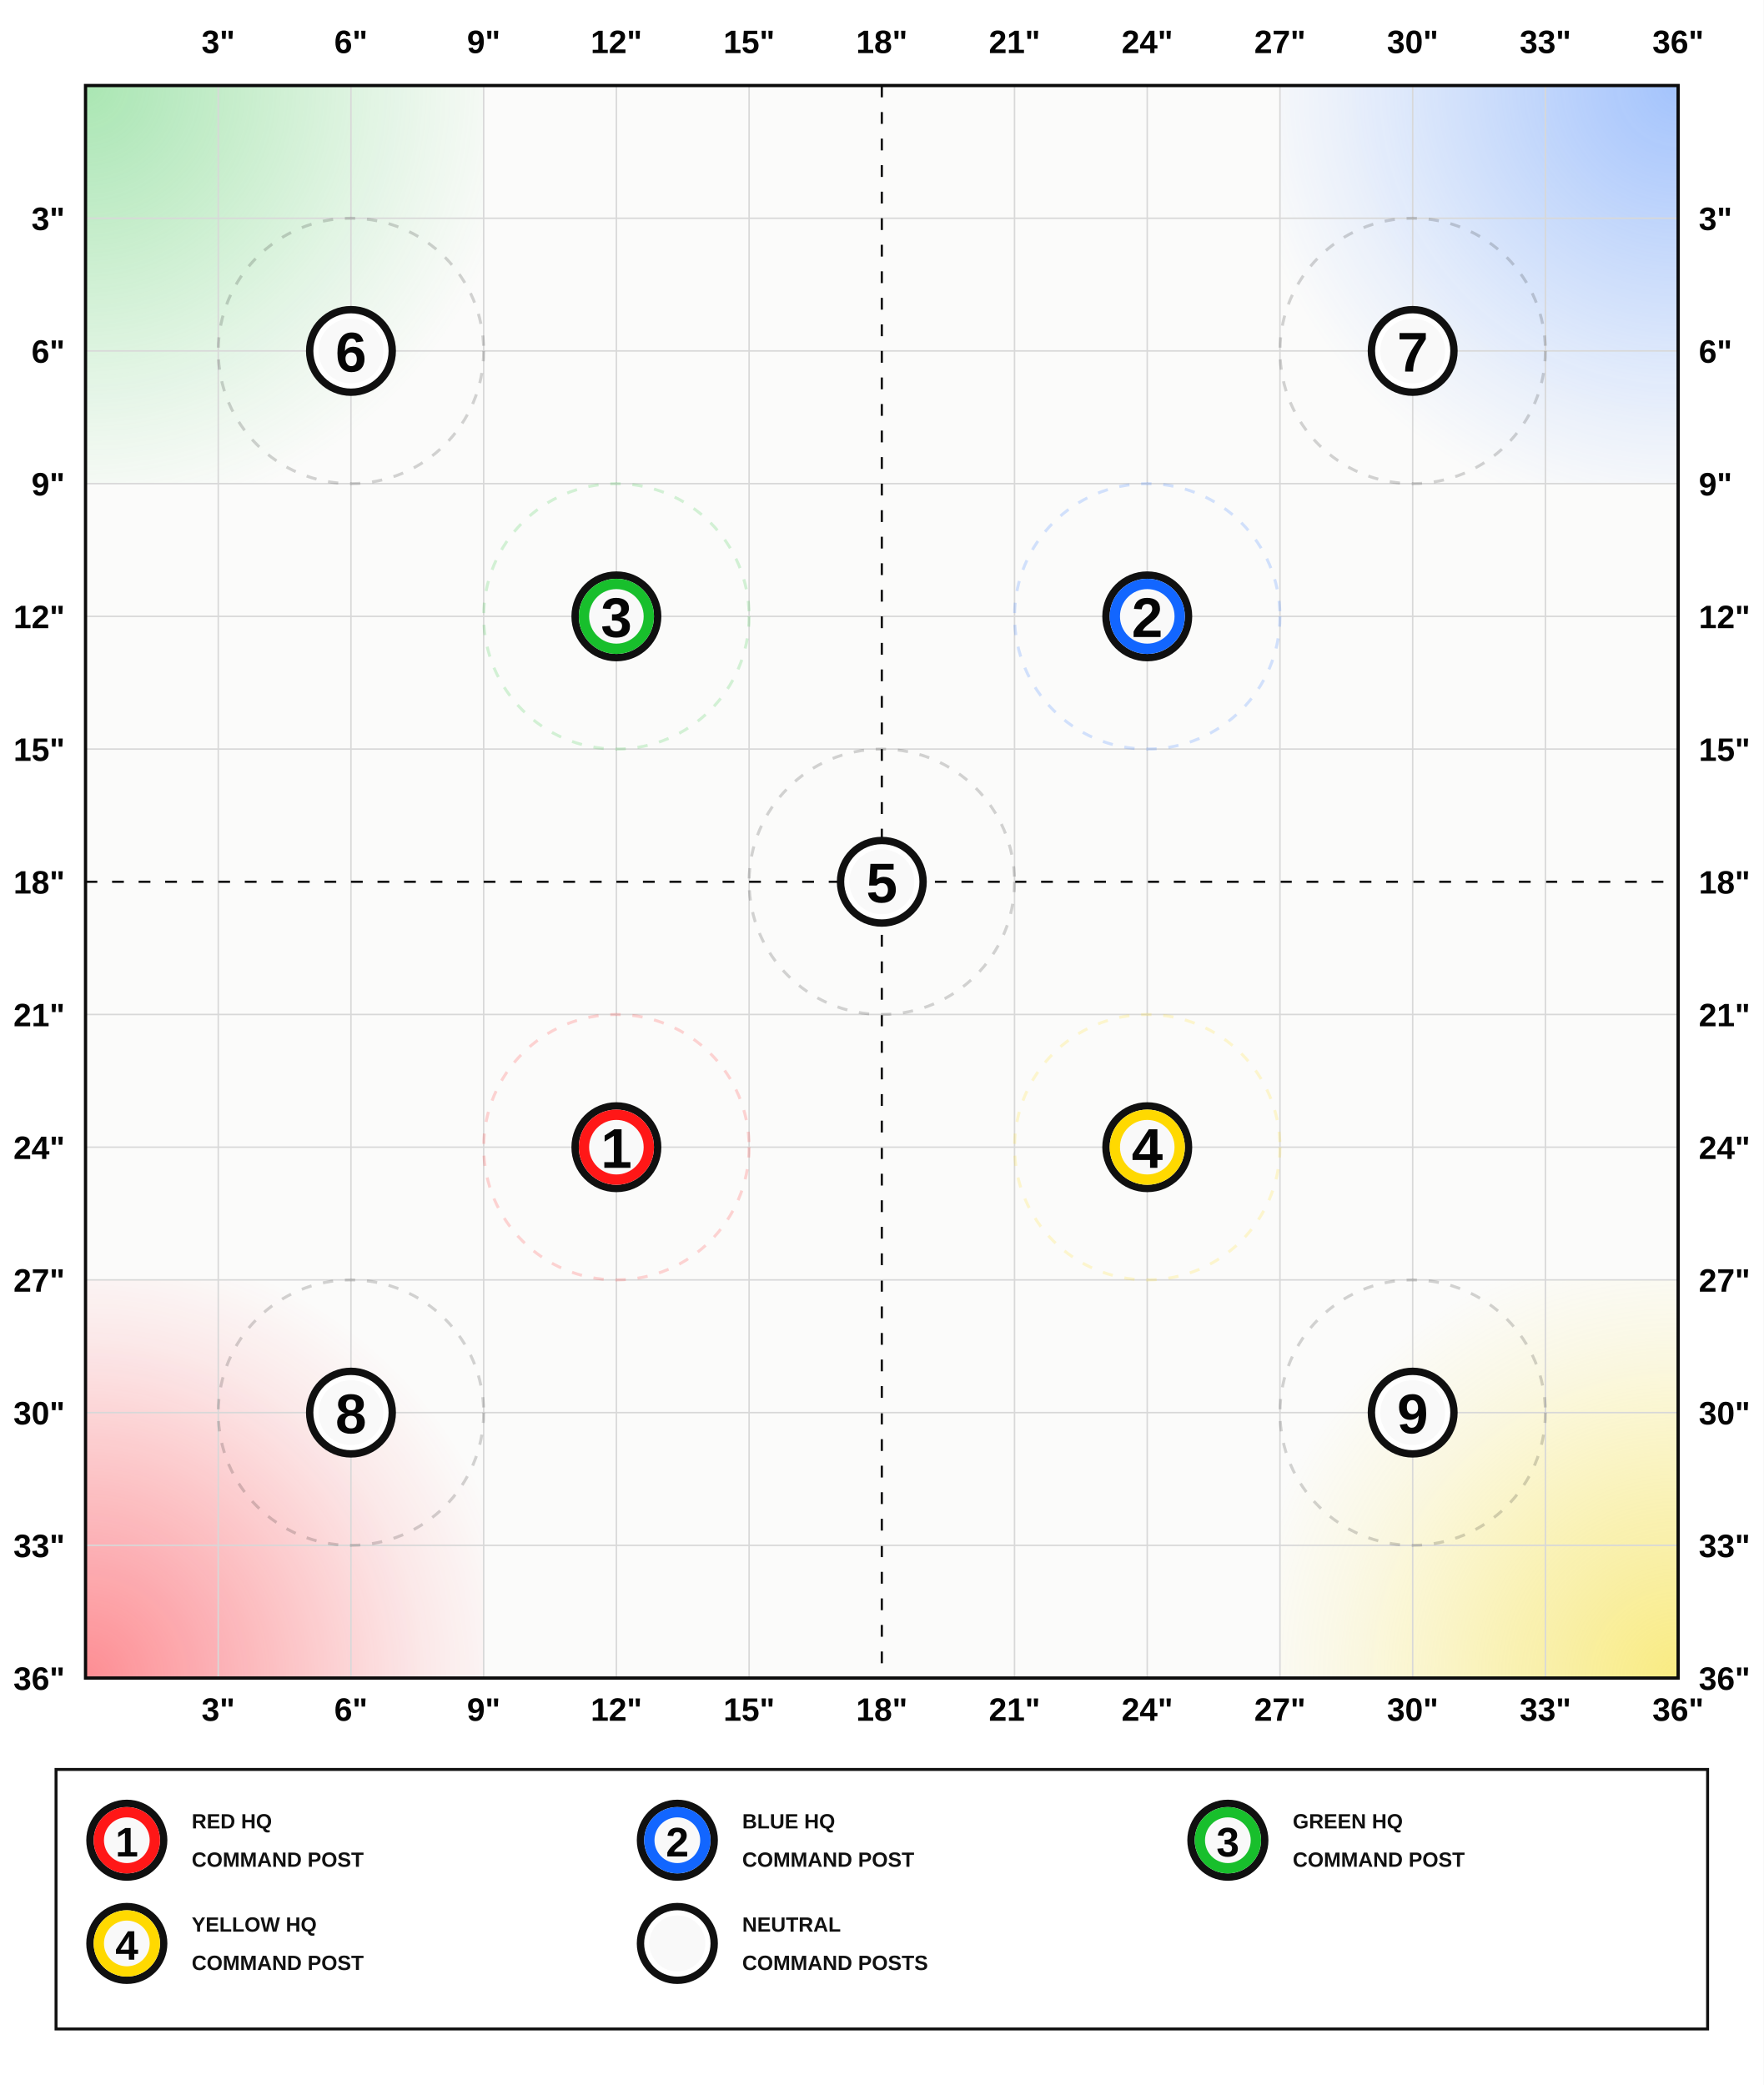
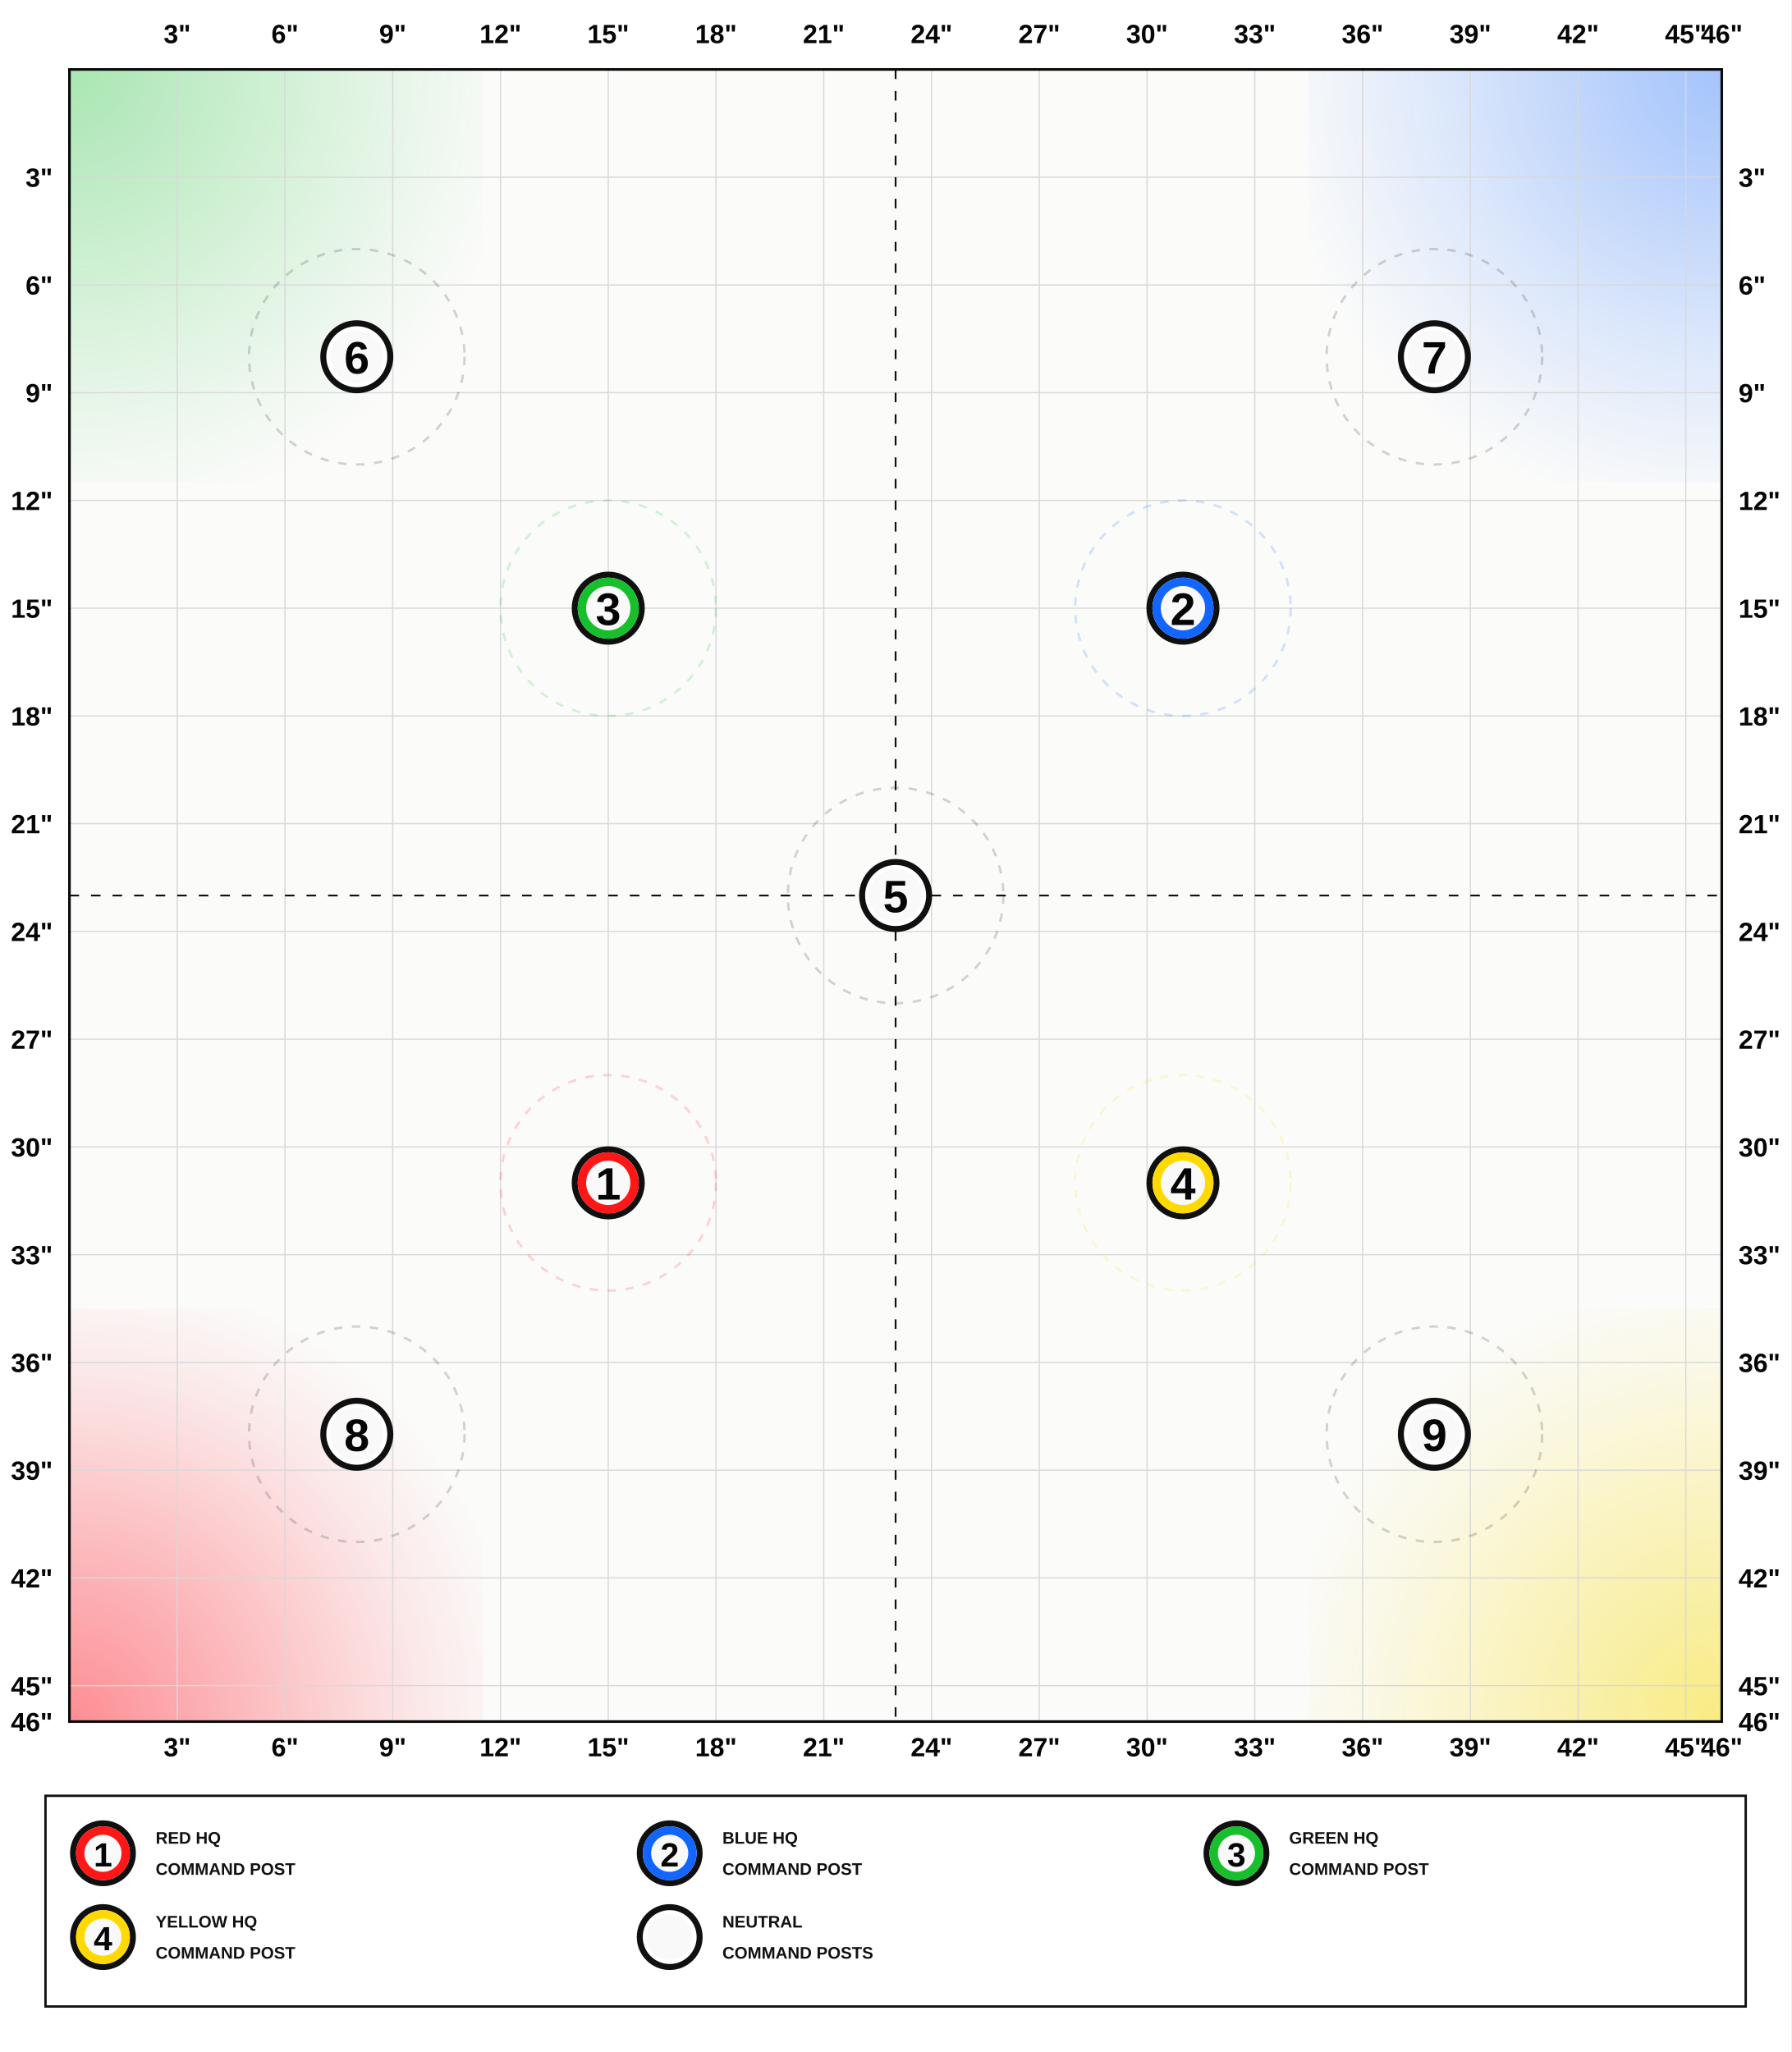
- <svg xmlns="http://www.w3.org/2000/svg" width="1196" height="1414" viewBox="0 0 1196 1414" role="img" aria-labelledby="title desc">
+ <svg xmlns="http://www.w3.org/2000/svg" width="1496" height="1714" viewBox="0 0 1496 1714" role="img" aria-labelledby="title desc">
  <defs>
    <radialGradient id="zone-red" cx="0%" cy="100%" r="110%">
      <stop offset="0%" stop-color="#ff1f2d" stop-opacity="0.5" />
      <stop offset="78%" stop-color="#ff1f2d" stop-opacity="0.08" />
      <stop offset="100%" stop-color="#ff1f2d" stop-opacity="0" />
    </radialGradient>
    <radialGradient id="zone-blue" cx="100%" cy="0%" r="110%">
      <stop offset="0%" stop-color="#347cff" stop-opacity="0.44" />
      <stop offset="78%" stop-color="#347cff" stop-opacity="0.08" />
      <stop offset="100%" stop-color="#347cff" stop-opacity="0" />
    </radialGradient>
    <radialGradient id="zone-green" cx="0%" cy="0%" r="110%">
      <stop offset="0%" stop-color="#39c950" stop-opacity="0.42" />
      <stop offset="78%" stop-color="#39c950" stop-opacity="0.08" />
      <stop offset="100%" stop-color="#39c950" stop-opacity="0" />
    </radialGradient>
    <radialGradient id="zone-yellow" cx="100%" cy="100%" r="110%">
      <stop offset="0%" stop-color="#f6d900" stop-opacity="0.48" />
      <stop offset="78%" stop-color="#f6d900" stop-opacity="0.08" />
      <stop offset="100%" stop-color="#f6d900" stop-opacity="0" />
    </radialGradient>
  </defs>
  <rect width="100%" height="100%" fill="#ffffff" />
  <text x="148" y="36" class="measure top" font-family="Arial, Helvetica, sans-serif" font-size="22" font-weight="900" fill="#050505" text-anchor="middle">3"</text>
-   <text x="148" y="1167" class="measure bottom" font-family="Arial, Helvetica, sans-serif" font-size="22" font-weight="900" fill="#050505" text-anchor="middle">3"</text>
+   <text x="148" y="1467" class="measure bottom" font-family="Arial, Helvetica, sans-serif" font-size="22" font-weight="900" fill="#050505" text-anchor="middle">3"</text>
+   <text x="238" y="36" class="measure top" font-family="Arial, Helvetica, sans-serif" font-size="22" font-weight="900" fill="#050505" text-anchor="middle">6"</text>
+   <text x="238" y="1467" class="measure bottom" font-family="Arial, Helvetica, sans-serif" font-size="22" font-weight="900" fill="#050505" text-anchor="middle">6"</text>
+   <text x="328" y="36" class="measure top" font-family="Arial, Helvetica, sans-serif" font-size="22" font-weight="900" fill="#050505" text-anchor="middle">9"</text>
+   <text x="328" y="1467" class="measure bottom" font-family="Arial, Helvetica, sans-serif" font-size="22" font-weight="900" fill="#050505" text-anchor="middle">9"</text>
+   <text x="418" y="36" class="measure top" font-family="Arial, Helvetica, sans-serif" font-size="22" font-weight="900" fill="#050505" text-anchor="middle">12"</text>
+   <text x="418" y="1467" class="measure bottom" font-family="Arial, Helvetica, sans-serif" font-size="22" font-weight="900" fill="#050505" text-anchor="middle">12"</text>
+   <text x="508" y="36" class="measure top" font-family="Arial, Helvetica, sans-serif" font-size="22" font-weight="900" fill="#050505" text-anchor="middle">15"</text>
+   <text x="508" y="1467" class="measure bottom" font-family="Arial, Helvetica, sans-serif" font-size="22" font-weight="900" fill="#050505" text-anchor="middle">15"</text>
+   <text x="598" y="36" class="measure top" font-family="Arial, Helvetica, sans-serif" font-size="22" font-weight="900" fill="#050505" text-anchor="middle">18"</text>
+   <text x="598" y="1467" class="measure bottom" font-family="Arial, Helvetica, sans-serif" font-size="22" font-weight="900" fill="#050505" text-anchor="middle">18"</text>
+   <text x="688" y="36" class="measure top" font-family="Arial, Helvetica, sans-serif" font-size="22" font-weight="900" fill="#050505" text-anchor="middle">21"</text>
+   <text x="688" y="1467" class="measure bottom" font-family="Arial, Helvetica, sans-serif" font-size="22" font-weight="900" fill="#050505" text-anchor="middle">21"</text>
+   <text x="778" y="36" class="measure top" font-family="Arial, Helvetica, sans-serif" font-size="22" font-weight="900" fill="#050505" text-anchor="middle">24"</text>
+   <text x="778" y="1467" class="measure bottom" font-family="Arial, Helvetica, sans-serif" font-size="22" font-weight="900" fill="#050505" text-anchor="middle">24"</text>
+   <text x="868" y="36" class="measure top" font-family="Arial, Helvetica, sans-serif" font-size="22" font-weight="900" fill="#050505" text-anchor="middle">27"</text>
+   <text x="868" y="1467" class="measure bottom" font-family="Arial, Helvetica, sans-serif" font-size="22" font-weight="900" fill="#050505" text-anchor="middle">27"</text>
+   <text x="958" y="36" class="measure top" font-family="Arial, Helvetica, sans-serif" font-size="22" font-weight="900" fill="#050505" text-anchor="middle">30"</text>
+   <text x="958" y="1467" class="measure bottom" font-family="Arial, Helvetica, sans-serif" font-size="22" font-weight="900" fill="#050505" text-anchor="middle">30"</text>
+   <text x="1048" y="36" class="measure top" font-family="Arial, Helvetica, sans-serif" font-size="22" font-weight="900" fill="#050505" text-anchor="middle">33"</text>
+   <text x="1048" y="1467" class="measure bottom" font-family="Arial, Helvetica, sans-serif" font-size="22" font-weight="900" fill="#050505" text-anchor="middle">33"</text>
+   <text x="1138" y="36" class="measure top" font-family="Arial, Helvetica, sans-serif" font-size="22" font-weight="900" fill="#050505" text-anchor="middle">36"</text>
+   <text x="1138" y="1467" class="measure bottom" font-family="Arial, Helvetica, sans-serif" font-size="22" font-weight="900" fill="#050505" text-anchor="middle">36"</text>
+   <text x="1228" y="36" class="measure top" font-family="Arial, Helvetica, sans-serif" font-size="22" font-weight="900" fill="#050505" text-anchor="middle">39"</text>
+   <text x="1228" y="1467" class="measure bottom" font-family="Arial, Helvetica, sans-serif" font-size="22" font-weight="900" fill="#050505" text-anchor="middle">39"</text>
+   <text x="1318" y="36" class="measure top" font-family="Arial, Helvetica, sans-serif" font-size="22" font-weight="900" fill="#050505" text-anchor="middle">42"</text>
+   <text x="1318" y="1467" class="measure bottom" font-family="Arial, Helvetica, sans-serif" font-size="22" font-weight="900" fill="#050505" text-anchor="middle">42"</text>
+   <text x="1408" y="36" class="measure top" font-family="Arial, Helvetica, sans-serif" font-size="22" font-weight="900" fill="#050505" text-anchor="middle">45"</text>
+   <text x="1408" y="1467" class="measure bottom" font-family="Arial, Helvetica, sans-serif" font-size="22" font-weight="900" fill="#050505" text-anchor="middle">45"</text>
+   <text x="1438" y="36" class="measure top" font-family="Arial, Helvetica, sans-serif" font-size="22" font-weight="900" fill="#050505" text-anchor="middle">46"</text>
+   <text x="1438" y="1467" class="measure bottom" font-family="Arial, Helvetica, sans-serif" font-size="22" font-weight="900" fill="#050505" text-anchor="middle">46"</text>
  <text x="44" y="156" class="measure left" font-family="Arial, Helvetica, sans-serif" font-size="22" font-weight="900" fill="#050505" text-anchor="end">3"</text>
-   <text x="1152" y="156" class="measure right" font-family="Arial, Helvetica, sans-serif" font-size="22" font-weight="900" fill="#050505" text-anchor="start">3"</text>
-   <text x="238" y="36" class="measure top" font-family="Arial, Helvetica, sans-serif" font-size="22" font-weight="900" fill="#050505" text-anchor="middle">6"</text>
-   <text x="238" y="1167" class="measure bottom" font-family="Arial, Helvetica, sans-serif" font-size="22" font-weight="900" fill="#050505" text-anchor="middle">6"</text>
+   <text x="1452" y="156" class="measure right" font-family="Arial, Helvetica, sans-serif" font-size="22" font-weight="900" fill="#050505" text-anchor="start">3"</text>
  <text x="44" y="246" class="measure left" font-family="Arial, Helvetica, sans-serif" font-size="22" font-weight="900" fill="#050505" text-anchor="end">6"</text>
-   <text x="1152" y="246" class="measure right" font-family="Arial, Helvetica, sans-serif" font-size="22" font-weight="900" fill="#050505" text-anchor="start">6"</text>
-   <text x="328" y="36" class="measure top" font-family="Arial, Helvetica, sans-serif" font-size="22" font-weight="900" fill="#050505" text-anchor="middle">9"</text>
-   <text x="328" y="1167" class="measure bottom" font-family="Arial, Helvetica, sans-serif" font-size="22" font-weight="900" fill="#050505" text-anchor="middle">9"</text>
+   <text x="1452" y="246" class="measure right" font-family="Arial, Helvetica, sans-serif" font-size="22" font-weight="900" fill="#050505" text-anchor="start">6"</text>
  <text x="44" y="336" class="measure left" font-family="Arial, Helvetica, sans-serif" font-size="22" font-weight="900" fill="#050505" text-anchor="end">9"</text>
-   <text x="1152" y="336" class="measure right" font-family="Arial, Helvetica, sans-serif" font-size="22" font-weight="900" fill="#050505" text-anchor="start">9"</text>
-   <text x="418" y="36" class="measure top" font-family="Arial, Helvetica, sans-serif" font-size="22" font-weight="900" fill="#050505" text-anchor="middle">12"</text>
-   <text x="418" y="1167" class="measure bottom" font-family="Arial, Helvetica, sans-serif" font-size="22" font-weight="900" fill="#050505" text-anchor="middle">12"</text>
+   <text x="1452" y="336" class="measure right" font-family="Arial, Helvetica, sans-serif" font-size="22" font-weight="900" fill="#050505" text-anchor="start">9"</text>
  <text x="44" y="426" class="measure left" font-family="Arial, Helvetica, sans-serif" font-size="22" font-weight="900" fill="#050505" text-anchor="end">12"</text>
-   <text x="1152" y="426" class="measure right" font-family="Arial, Helvetica, sans-serif" font-size="22" font-weight="900" fill="#050505" text-anchor="start">12"</text>
-   <text x="508" y="36" class="measure top" font-family="Arial, Helvetica, sans-serif" font-size="22" font-weight="900" fill="#050505" text-anchor="middle">15"</text>
-   <text x="508" y="1167" class="measure bottom" font-family="Arial, Helvetica, sans-serif" font-size="22" font-weight="900" fill="#050505" text-anchor="middle">15"</text>
+   <text x="1452" y="426" class="measure right" font-family="Arial, Helvetica, sans-serif" font-size="22" font-weight="900" fill="#050505" text-anchor="start">12"</text>
  <text x="44" y="516" class="measure left" font-family="Arial, Helvetica, sans-serif" font-size="22" font-weight="900" fill="#050505" text-anchor="end">15"</text>
-   <text x="1152" y="516" class="measure right" font-family="Arial, Helvetica, sans-serif" font-size="22" font-weight="900" fill="#050505" text-anchor="start">15"</text>
-   <text x="598" y="36" class="measure top" font-family="Arial, Helvetica, sans-serif" font-size="22" font-weight="900" fill="#050505" text-anchor="middle">18"</text>
-   <text x="598" y="1167" class="measure bottom" font-family="Arial, Helvetica, sans-serif" font-size="22" font-weight="900" fill="#050505" text-anchor="middle">18"</text>
+   <text x="1452" y="516" class="measure right" font-family="Arial, Helvetica, sans-serif" font-size="22" font-weight="900" fill="#050505" text-anchor="start">15"</text>
  <text x="44" y="606" class="measure left" font-family="Arial, Helvetica, sans-serif" font-size="22" font-weight="900" fill="#050505" text-anchor="end">18"</text>
-   <text x="1152" y="606" class="measure right" font-family="Arial, Helvetica, sans-serif" font-size="22" font-weight="900" fill="#050505" text-anchor="start">18"</text>
-   <text x="688" y="36" class="measure top" font-family="Arial, Helvetica, sans-serif" font-size="22" font-weight="900" fill="#050505" text-anchor="middle">21"</text>
-   <text x="688" y="1167" class="measure bottom" font-family="Arial, Helvetica, sans-serif" font-size="22" font-weight="900" fill="#050505" text-anchor="middle">21"</text>
+   <text x="1452" y="606" class="measure right" font-family="Arial, Helvetica, sans-serif" font-size="22" font-weight="900" fill="#050505" text-anchor="start">18"</text>
  <text x="44" y="696" class="measure left" font-family="Arial, Helvetica, sans-serif" font-size="22" font-weight="900" fill="#050505" text-anchor="end">21"</text>
-   <text x="1152" y="696" class="measure right" font-family="Arial, Helvetica, sans-serif" font-size="22" font-weight="900" fill="#050505" text-anchor="start">21"</text>
-   <text x="778" y="36" class="measure top" font-family="Arial, Helvetica, sans-serif" font-size="22" font-weight="900" fill="#050505" text-anchor="middle">24"</text>
-   <text x="778" y="1167" class="measure bottom" font-family="Arial, Helvetica, sans-serif" font-size="22" font-weight="900" fill="#050505" text-anchor="middle">24"</text>
+   <text x="1452" y="696" class="measure right" font-family="Arial, Helvetica, sans-serif" font-size="22" font-weight="900" fill="#050505" text-anchor="start">21"</text>
  <text x="44" y="786" class="measure left" font-family="Arial, Helvetica, sans-serif" font-size="22" font-weight="900" fill="#050505" text-anchor="end">24"</text>
-   <text x="1152" y="786" class="measure right" font-family="Arial, Helvetica, sans-serif" font-size="22" font-weight="900" fill="#050505" text-anchor="start">24"</text>
-   <text x="868" y="36" class="measure top" font-family="Arial, Helvetica, sans-serif" font-size="22" font-weight="900" fill="#050505" text-anchor="middle">27"</text>
-   <text x="868" y="1167" class="measure bottom" font-family="Arial, Helvetica, sans-serif" font-size="22" font-weight="900" fill="#050505" text-anchor="middle">27"</text>
+   <text x="1452" y="786" class="measure right" font-family="Arial, Helvetica, sans-serif" font-size="22" font-weight="900" fill="#050505" text-anchor="start">24"</text>
  <text x="44" y="876" class="measure left" font-family="Arial, Helvetica, sans-serif" font-size="22" font-weight="900" fill="#050505" text-anchor="end">27"</text>
-   <text x="1152" y="876" class="measure right" font-family="Arial, Helvetica, sans-serif" font-size="22" font-weight="900" fill="#050505" text-anchor="start">27"</text>
-   <text x="958" y="36" class="measure top" font-family="Arial, Helvetica, sans-serif" font-size="22" font-weight="900" fill="#050505" text-anchor="middle">30"</text>
-   <text x="958" y="1167" class="measure bottom" font-family="Arial, Helvetica, sans-serif" font-size="22" font-weight="900" fill="#050505" text-anchor="middle">30"</text>
+   <text x="1452" y="876" class="measure right" font-family="Arial, Helvetica, sans-serif" font-size="22" font-weight="900" fill="#050505" text-anchor="start">27"</text>
  <text x="44" y="966" class="measure left" font-family="Arial, Helvetica, sans-serif" font-size="22" font-weight="900" fill="#050505" text-anchor="end">30"</text>
-   <text x="1152" y="966" class="measure right" font-family="Arial, Helvetica, sans-serif" font-size="22" font-weight="900" fill="#050505" text-anchor="start">30"</text>
-   <text x="1048" y="36" class="measure top" font-family="Arial, Helvetica, sans-serif" font-size="22" font-weight="900" fill="#050505" text-anchor="middle">33"</text>
-   <text x="1048" y="1167" class="measure bottom" font-family="Arial, Helvetica, sans-serif" font-size="22" font-weight="900" fill="#050505" text-anchor="middle">33"</text>
+   <text x="1452" y="966" class="measure right" font-family="Arial, Helvetica, sans-serif" font-size="22" font-weight="900" fill="#050505" text-anchor="start">30"</text>
  <text x="44" y="1056" class="measure left" font-family="Arial, Helvetica, sans-serif" font-size="22" font-weight="900" fill="#050505" text-anchor="end">33"</text>
-   <text x="1152" y="1056" class="measure right" font-family="Arial, Helvetica, sans-serif" font-size="22" font-weight="900" fill="#050505" text-anchor="start">33"</text>
-   <text x="1138" y="36" class="measure top" font-family="Arial, Helvetica, sans-serif" font-size="22" font-weight="900" fill="#050505" text-anchor="middle">36"</text>
-   <text x="1138" y="1167" class="measure bottom" font-family="Arial, Helvetica, sans-serif" font-size="22" font-weight="900" fill="#050505" text-anchor="middle">36"</text>
+   <text x="1452" y="1056" class="measure right" font-family="Arial, Helvetica, sans-serif" font-size="22" font-weight="900" fill="#050505" text-anchor="start">33"</text>
  <text x="44" y="1146" class="measure left" font-family="Arial, Helvetica, sans-serif" font-size="22" font-weight="900" fill="#050505" text-anchor="end">36"</text>
-   <text x="1152" y="1146" class="measure right" font-family="Arial, Helvetica, sans-serif" font-size="22" font-weight="900" fill="#050505" text-anchor="start">36"</text>
-   <g class="board" data-board-size-in="36">
-     <rect x="58" y="58" width="1080" height="1080" class="board-bg" fill="#fbfbfa" />
-     <rect x="58" y="868" width="270" height="270" fill="url(#zone-red)" />
-     <rect x="868" y="58" width="270" height="270" fill="url(#zone-blue)" />
-     <rect x="58" y="58" width="270" height="270" fill="url(#zone-green)" />
-     <rect x="868" y="868" width="270" height="270" fill="url(#zone-yellow)" />
-     <line x1="148" y1="58" x2="148" y2="1138" class="grid-line" stroke="#d8d8d8" stroke-width="1" />
-     <line x1="58" y1="148" x2="1138" y2="148" class="grid-line" stroke="#d8d8d8" stroke-width="1" />
-     <line x1="238" y1="58" x2="238" y2="1138" class="grid-line" stroke="#d8d8d8" stroke-width="1" />
-     <line x1="58" y1="238" x2="1138" y2="238" class="grid-line" stroke="#d8d8d8" stroke-width="1" />
-     <line x1="328" y1="58" x2="328" y2="1138" class="grid-line" stroke="#d8d8d8" stroke-width="1" />
-     <line x1="58" y1="328" x2="1138" y2="328" class="grid-line" stroke="#d8d8d8" stroke-width="1" />
-     <line x1="418" y1="58" x2="418" y2="1138" class="grid-line" stroke="#d8d8d8" stroke-width="1" />
-     <line x1="58" y1="418" x2="1138" y2="418" class="grid-line" stroke="#d8d8d8" stroke-width="1" />
-     <line x1="508" y1="58" x2="508" y2="1138" class="grid-line" stroke="#d8d8d8" stroke-width="1" />
-     <line x1="58" y1="508" x2="1138" y2="508" class="grid-line" stroke="#d8d8d8" stroke-width="1" />
-     <line x1="598" y1="58" x2="598" y2="1138" class="center-line" stroke="#111111" stroke-width="1.5" stroke-dasharray="8 10" />
-     <line x1="58" y1="598" x2="1138" y2="598" class="center-line" stroke="#111111" stroke-width="1.5" stroke-dasharray="8 10" />
-     <line x1="688" y1="58" x2="688" y2="1138" class="grid-line" stroke="#d8d8d8" stroke-width="1" />
-     <line x1="58" y1="688" x2="1138" y2="688" class="grid-line" stroke="#d8d8d8" stroke-width="1" />
-     <line x1="778" y1="58" x2="778" y2="1138" class="grid-line" stroke="#d8d8d8" stroke-width="1" />
-     <line x1="58" y1="778" x2="1138" y2="778" class="grid-line" stroke="#d8d8d8" stroke-width="1" />
-     <line x1="868" y1="58" x2="868" y2="1138" class="grid-line" stroke="#d8d8d8" stroke-width="1" />
-     <line x1="58" y1="868" x2="1138" y2="868" class="grid-line" stroke="#d8d8d8" stroke-width="1" />
-     <line x1="958" y1="58" x2="958" y2="1138" class="grid-line" stroke="#d8d8d8" stroke-width="1" />
-     <line x1="58" y1="958" x2="1138" y2="958" class="grid-line" stroke="#d8d8d8" stroke-width="1" />
-     <line x1="1048" y1="58" x2="1048" y2="1138" class="grid-line" stroke="#d8d8d8" stroke-width="1" />
-     <line x1="58" y1="1048" x2="1138" y2="1048" class="grid-line" stroke="#d8d8d8" stroke-width="1" />
-     <rect x="58" y="58" width="1080" height="1080" class="board-border" fill="none" stroke="#0b0b0b" stroke-width="2.2" />
-     <g class="post post-red" data-post="1" data-x-in="12" data-y-in="24" data-token-diameter-in="6">
-       <circle cx="418" cy="778" r="90" class="post-footprint" fill="none" stroke="#ff1717" stroke-width="2" stroke-opacity="0.18" stroke-dasharray="7 8" />
-       <circle cx="418" cy="778" r="28" fill="#ffffff" stroke="#101010" stroke-width="5" />
-       <circle cx="418" cy="778" r="22" fill="#f9f9f9" stroke="#ff1717" stroke-width="7" />
-       <text x="418" y="792" class="post-number" font-family="Arial, Helvetica, sans-serif" font-size="38" font-weight="900" fill="#050505" text-anchor="middle">1</text>
-     </g>
-     <g class="post post-blue" data-post="2" data-x-in="24" data-y-in="12" data-token-diameter-in="6">
-       <circle cx="778" cy="418" r="90" class="post-footprint" fill="none" stroke="#1266ff" stroke-width="2" stroke-opacity="0.18" stroke-dasharray="7 8" />
-       <circle cx="778" cy="418" r="28" fill="#ffffff" stroke="#101010" stroke-width="5" />
-       <circle cx="778" cy="418" r="22" fill="#f9f9f9" stroke="#1266ff" stroke-width="7" />
-       <text x="778" y="432" class="post-number" font-family="Arial, Helvetica, sans-serif" font-size="38" font-weight="900" fill="#050505" text-anchor="middle">2</text>
-     </g>
-     <g class="post post-green" data-post="3" data-x-in="12" data-y-in="12" data-token-diameter-in="6">
-       <circle cx="418" cy="418" r="90" class="post-footprint" fill="none" stroke="#18bf2c" stroke-width="2" stroke-opacity="0.18" stroke-dasharray="7 8" />
-       <circle cx="418" cy="418" r="28" fill="#ffffff" stroke="#101010" stroke-width="5" />
-       <circle cx="418" cy="418" r="22" fill="#f9f9f9" stroke="#18bf2c" stroke-width="7" />
-       <text x="418" y="432" class="post-number" font-family="Arial, Helvetica, sans-serif" font-size="38" font-weight="900" fill="#050505" text-anchor="middle">3</text>
-     </g>
-     <g class="post post-yellow" data-post="4" data-x-in="24" data-y-in="24" data-token-diameter-in="6">
-       <circle cx="778" cy="778" r="90" class="post-footprint" fill="none" stroke="#ffd900" stroke-width="2" stroke-opacity="0.18" stroke-dasharray="7 8" />
-       <circle cx="778" cy="778" r="28" fill="#ffffff" stroke="#101010" stroke-width="5" />
-       <circle cx="778" cy="778" r="22" fill="#f9f9f9" stroke="#ffd900" stroke-width="7" />
-       <text x="778" y="792" class="post-number" font-family="Arial, Helvetica, sans-serif" font-size="38" font-weight="900" fill="#050505" text-anchor="middle">4</text>
-     </g>
-     <g class="post post-neutral" data-post="5" data-x-in="18" data-y-in="18" data-token-diameter-in="6">
-       <circle cx="598" cy="598" r="90" class="post-footprint" fill="none" stroke="#111111" stroke-width="2" stroke-opacity="0.18" stroke-dasharray="7 8" />
-       <circle cx="598" cy="598" r="28" fill="#ffffff" stroke="#101010" stroke-width="5" />
-       <circle cx="598" cy="598" r="22" fill="#f9f9f9" stroke="#111111" stroke-width="0" />
-       <text x="598" y="612" class="post-number" font-family="Arial, Helvetica, sans-serif" font-size="38" font-weight="900" fill="#050505" text-anchor="middle">5</text>
-     </g>
-     <g class="post post-neutral" data-post="6" data-x-in="6" data-y-in="6" data-token-diameter-in="6">
-       <circle cx="238" cy="238" r="90" class="post-footprint" fill="none" stroke="#111111" stroke-width="2" stroke-opacity="0.18" stroke-dasharray="7 8" />
-       <circle cx="238" cy="238" r="28" fill="#ffffff" stroke="#101010" stroke-width="5" />
-       <circle cx="238" cy="238" r="22" fill="#f9f9f9" stroke="#111111" stroke-width="0" />
-       <text x="238" y="252" class="post-number" font-family="Arial, Helvetica, sans-serif" font-size="38" font-weight="900" fill="#050505" text-anchor="middle">6</text>
-     </g>
-     <g class="post post-neutral" data-post="7" data-x-in="30" data-y-in="6" data-token-diameter-in="6">
-       <circle cx="958" cy="238" r="90" class="post-footprint" fill="none" stroke="#111111" stroke-width="2" stroke-opacity="0.18" stroke-dasharray="7 8" />
-       <circle cx="958" cy="238" r="28" fill="#ffffff" stroke="#101010" stroke-width="5" />
-       <circle cx="958" cy="238" r="22" fill="#f9f9f9" stroke="#111111" stroke-width="0" />
-       <text x="958" y="252" class="post-number" font-family="Arial, Helvetica, sans-serif" font-size="38" font-weight="900" fill="#050505" text-anchor="middle">7</text>
-     </g>
-     <g class="post post-neutral" data-post="8" data-x-in="6" data-y-in="30" data-token-diameter-in="6">
-       <circle cx="238" cy="958" r="90" class="post-footprint" fill="none" stroke="#111111" stroke-width="2" stroke-opacity="0.18" stroke-dasharray="7 8" />
-       <circle cx="238" cy="958" r="28" fill="#ffffff" stroke="#101010" stroke-width="5" />
-       <circle cx="238" cy="958" r="22" fill="#f9f9f9" stroke="#111111" stroke-width="0" />
-       <text x="238" y="972" class="post-number" font-family="Arial, Helvetica, sans-serif" font-size="38" font-weight="900" fill="#050505" text-anchor="middle">8</text>
-     </g>
-     <g class="post post-neutral" data-post="9" data-x-in="30" data-y-in="30" data-token-diameter-in="6">
-       <circle cx="958" cy="958" r="90" class="post-footprint" fill="none" stroke="#111111" stroke-width="2" stroke-opacity="0.18" stroke-dasharray="7 8" />
-       <circle cx="958" cy="958" r="28" fill="#ffffff" stroke="#101010" stroke-width="5" />
-       <circle cx="958" cy="958" r="22" fill="#f9f9f9" stroke="#111111" stroke-width="0" />
-       <text x="958" y="972" class="post-number" font-family="Arial, Helvetica, sans-serif" font-size="38" font-weight="900" fill="#050505" text-anchor="middle">9</text>
+   <text x="1452" y="1146" class="measure right" font-family="Arial, Helvetica, sans-serif" font-size="22" font-weight="900" fill="#050505" text-anchor="start">36"</text>
+   <text x="44" y="1236" class="measure left" font-family="Arial, Helvetica, sans-serif" font-size="22" font-weight="900" fill="#050505" text-anchor="end">39"</text>
+   <text x="1452" y="1236" class="measure right" font-family="Arial, Helvetica, sans-serif" font-size="22" font-weight="900" fill="#050505" text-anchor="start">39"</text>
+   <text x="44" y="1326" class="measure left" font-family="Arial, Helvetica, sans-serif" font-size="22" font-weight="900" fill="#050505" text-anchor="end">42"</text>
+   <text x="1452" y="1326" class="measure right" font-family="Arial, Helvetica, sans-serif" font-size="22" font-weight="900" fill="#050505" text-anchor="start">42"</text>
+   <text x="44" y="1416" class="measure left" font-family="Arial, Helvetica, sans-serif" font-size="22" font-weight="900" fill="#050505" text-anchor="end">45"</text>
+   <text x="1452" y="1416" class="measure right" font-family="Arial, Helvetica, sans-serif" font-size="22" font-weight="900" fill="#050505" text-anchor="start">45"</text>
+   <text x="44" y="1446" class="measure left" font-family="Arial, Helvetica, sans-serif" font-size="22" font-weight="900" fill="#050505" text-anchor="end">46"</text>
+   <text x="1452" y="1446" class="measure right" font-family="Arial, Helvetica, sans-serif" font-size="22" font-weight="900" fill="#050505" text-anchor="start">46"</text>
+   <g class="board" data-board-size-in="46">
+     <rect x="58" y="58" width="1380" height="1380" class="board-bg" fill="#fbfbfa" />
+     <rect x="58" y="1093" width="345" height="345" fill="url(#zone-red)" />
+     <rect x="1093" y="58" width="345" height="345" fill="url(#zone-blue)" />
+     <rect x="58" y="58" width="345" height="345" fill="url(#zone-green)" />
+     <rect x="1093" y="1093" width="345" height="345" fill="url(#zone-yellow)" />
+     <line x1="148" y1="58" x2="148" y2="1438" class="grid-line" stroke="#d8d8d8" stroke-width="1" />
+     <line x1="238" y1="58" x2="238" y2="1438" class="grid-line" stroke="#d8d8d8" stroke-width="1" />
+     <line x1="328" y1="58" x2="328" y2="1438" class="grid-line" stroke="#d8d8d8" stroke-width="1" />
+     <line x1="418" y1="58" x2="418" y2="1438" class="grid-line" stroke="#d8d8d8" stroke-width="1" />
+     <line x1="508" y1="58" x2="508" y2="1438" class="grid-line" stroke="#d8d8d8" stroke-width="1" />
+     <line x1="598" y1="58" x2="598" y2="1438" class="grid-line" stroke="#d8d8d8" stroke-width="1" />
+     <line x1="688" y1="58" x2="688" y2="1438" class="grid-line" stroke="#d8d8d8" stroke-width="1" />
+     <line x1="778" y1="58" x2="778" y2="1438" class="grid-line" stroke="#d8d8d8" stroke-width="1" />
+     <line x1="868" y1="58" x2="868" y2="1438" class="grid-line" stroke="#d8d8d8" stroke-width="1" />
+     <line x1="958" y1="58" x2="958" y2="1438" class="grid-line" stroke="#d8d8d8" stroke-width="1" />
+     <line x1="1048" y1="58" x2="1048" y2="1438" class="grid-line" stroke="#d8d8d8" stroke-width="1" />
+     <line x1="1138" y1="58" x2="1138" y2="1438" class="grid-line" stroke="#d8d8d8" stroke-width="1" />
+     <line x1="1228" y1="58" x2="1228" y2="1438" class="grid-line" stroke="#d8d8d8" stroke-width="1" />
+     <line x1="1318" y1="58" x2="1318" y2="1438" class="grid-line" stroke="#d8d8d8" stroke-width="1" />
+     <line x1="1408" y1="58" x2="1408" y2="1438" class="grid-line" stroke="#d8d8d8" stroke-width="1" />
+     <line x1="58" y1="148" x2="1438" y2="148" class="grid-line" stroke="#d8d8d8" stroke-width="1" />
+     <line x1="58" y1="238" x2="1438" y2="238" class="grid-line" stroke="#d8d8d8" stroke-width="1" />
+     <line x1="58" y1="328" x2="1438" y2="328" class="grid-line" stroke="#d8d8d8" stroke-width="1" />
+     <line x1="58" y1="418" x2="1438" y2="418" class="grid-line" stroke="#d8d8d8" stroke-width="1" />
+     <line x1="58" y1="508" x2="1438" y2="508" class="grid-line" stroke="#d8d8d8" stroke-width="1" />
+     <line x1="58" y1="598" x2="1438" y2="598" class="grid-line" stroke="#d8d8d8" stroke-width="1" />
+     <line x1="58" y1="688" x2="1438" y2="688" class="grid-line" stroke="#d8d8d8" stroke-width="1" />
+     <line x1="58" y1="778" x2="1438" y2="778" class="grid-line" stroke="#d8d8d8" stroke-width="1" />
+     <line x1="58" y1="868" x2="1438" y2="868" class="grid-line" stroke="#d8d8d8" stroke-width="1" />
+     <line x1="58" y1="958" x2="1438" y2="958" class="grid-line" stroke="#d8d8d8" stroke-width="1" />
+     <line x1="58" y1="1048" x2="1438" y2="1048" class="grid-line" stroke="#d8d8d8" stroke-width="1" />
+     <line x1="58" y1="1138" x2="1438" y2="1138" class="grid-line" stroke="#d8d8d8" stroke-width="1" />
+     <line x1="58" y1="1228" x2="1438" y2="1228" class="grid-line" stroke="#d8d8d8" stroke-width="1" />
+     <line x1="58" y1="1318" x2="1438" y2="1318" class="grid-line" stroke="#d8d8d8" stroke-width="1" />
+     <line x1="58" y1="1408" x2="1438" y2="1408" class="grid-line" stroke="#d8d8d8" stroke-width="1" />
+     <line x1="748" y1="58" x2="748" y2="1438" class="center-line" stroke="#111111" stroke-width="1.5" stroke-dasharray="8 10" />
+     <line x1="58" y1="748" x2="1438" y2="748" class="center-line" stroke="#111111" stroke-width="1.5" stroke-dasharray="8 10" />
+     <rect x="58" y="58" width="1380" height="1380" class="board-border" fill="none" stroke="#0b0b0b" stroke-width="2.2" />
+     <g class="post post-red" data-post="1" data-x-in="15" data-y-in="31" data-token-diameter-in="6">
+       <circle cx="508" cy="988" r="90" class="post-footprint" fill="none" stroke="#ff1717" stroke-width="2" stroke-opacity="0.18" stroke-dasharray="7 8" />
+       <circle cx="508" cy="988" r="28" fill="#ffffff" stroke="#101010" stroke-width="5" />
+       <circle cx="508" cy="988" r="22" fill="#f9f9f9" stroke="#ff1717" stroke-width="7" />
+       <text x="508" y="1002" class="post-number" font-family="Arial, Helvetica, sans-serif" font-size="38" font-weight="900" fill="#050505" text-anchor="middle">1</text>
+     </g>
+     <g class="post post-blue" data-post="2" data-x-in="31" data-y-in="15" data-token-diameter-in="6">
+       <circle cx="988" cy="508" r="90" class="post-footprint" fill="none" stroke="#1266ff" stroke-width="2" stroke-opacity="0.18" stroke-dasharray="7 8" />
+       <circle cx="988" cy="508" r="28" fill="#ffffff" stroke="#101010" stroke-width="5" />
+       <circle cx="988" cy="508" r="22" fill="#f9f9f9" stroke="#1266ff" stroke-width="7" />
+       <text x="988" y="522" class="post-number" font-family="Arial, Helvetica, sans-serif" font-size="38" font-weight="900" fill="#050505" text-anchor="middle">2</text>
+     </g>
+     <g class="post post-green" data-post="3" data-x-in="15" data-y-in="15" data-token-diameter-in="6">
+       <circle cx="508" cy="508" r="90" class="post-footprint" fill="none" stroke="#18bf2c" stroke-width="2" stroke-opacity="0.18" stroke-dasharray="7 8" />
+       <circle cx="508" cy="508" r="28" fill="#ffffff" stroke="#101010" stroke-width="5" />
+       <circle cx="508" cy="508" r="22" fill="#f9f9f9" stroke="#18bf2c" stroke-width="7" />
+       <text x="508" y="522" class="post-number" font-family="Arial, Helvetica, sans-serif" font-size="38" font-weight="900" fill="#050505" text-anchor="middle">3</text>
+     </g>
+     <g class="post post-yellow" data-post="4" data-x-in="31" data-y-in="31" data-token-diameter-in="6">
+       <circle cx="988" cy="988" r="90" class="post-footprint" fill="none" stroke="#ffd900" stroke-width="2" stroke-opacity="0.18" stroke-dasharray="7 8" />
+       <circle cx="988" cy="988" r="28" fill="#ffffff" stroke="#101010" stroke-width="5" />
+       <circle cx="988" cy="988" r="22" fill="#f9f9f9" stroke="#ffd900" stroke-width="7" />
+       <text x="988" y="1002" class="post-number" font-family="Arial, Helvetica, sans-serif" font-size="38" font-weight="900" fill="#050505" text-anchor="middle">4</text>
+     </g>
+     <g class="post post-neutral" data-post="5" data-x-in="23" data-y-in="23" data-token-diameter-in="6">
+       <circle cx="748" cy="748" r="90" class="post-footprint" fill="none" stroke="#111111" stroke-width="2" stroke-opacity="0.18" stroke-dasharray="7 8" />
+       <circle cx="748" cy="748" r="28" fill="#ffffff" stroke="#101010" stroke-width="5" />
+       <circle cx="748" cy="748" r="22" fill="#f9f9f9" stroke="#111111" stroke-width="0" />
+       <text x="748" y="762" class="post-number" font-family="Arial, Helvetica, sans-serif" font-size="38" font-weight="900" fill="#050505" text-anchor="middle">5</text>
+     </g>
+     <g class="post post-neutral" data-post="6" data-x-in="8" data-y-in="8" data-token-diameter-in="6">
+       <circle cx="298" cy="298" r="90" class="post-footprint" fill="none" stroke="#111111" stroke-width="2" stroke-opacity="0.18" stroke-dasharray="7 8" />
+       <circle cx="298" cy="298" r="28" fill="#ffffff" stroke="#101010" stroke-width="5" />
+       <circle cx="298" cy="298" r="22" fill="#f9f9f9" stroke="#111111" stroke-width="0" />
+       <text x="298" y="312" class="post-number" font-family="Arial, Helvetica, sans-serif" font-size="38" font-weight="900" fill="#050505" text-anchor="middle">6</text>
+     </g>
+     <g class="post post-neutral" data-post="7" data-x-in="38" data-y-in="8" data-token-diameter-in="6">
+       <circle cx="1198" cy="298" r="90" class="post-footprint" fill="none" stroke="#111111" stroke-width="2" stroke-opacity="0.18" stroke-dasharray="7 8" />
+       <circle cx="1198" cy="298" r="28" fill="#ffffff" stroke="#101010" stroke-width="5" />
+       <circle cx="1198" cy="298" r="22" fill="#f9f9f9" stroke="#111111" stroke-width="0" />
+       <text x="1198" y="312" class="post-number" font-family="Arial, Helvetica, sans-serif" font-size="38" font-weight="900" fill="#050505" text-anchor="middle">7</text>
+     </g>
+     <g class="post post-neutral" data-post="8" data-x-in="8" data-y-in="38" data-token-diameter-in="6">
+       <circle cx="298" cy="1198" r="90" class="post-footprint" fill="none" stroke="#111111" stroke-width="2" stroke-opacity="0.18" stroke-dasharray="7 8" />
+       <circle cx="298" cy="1198" r="28" fill="#ffffff" stroke="#101010" stroke-width="5" />
+       <circle cx="298" cy="1198" r="22" fill="#f9f9f9" stroke="#111111" stroke-width="0" />
+       <text x="298" y="1212" class="post-number" font-family="Arial, Helvetica, sans-serif" font-size="38" font-weight="900" fill="#050505" text-anchor="middle">8</text>
+     </g>
+     <g class="post post-neutral" data-post="9" data-x-in="38" data-y-in="38" data-token-diameter-in="6">
+       <circle cx="1198" cy="1198" r="90" class="post-footprint" fill="none" stroke="#111111" stroke-width="2" stroke-opacity="0.18" stroke-dasharray="7 8" />
+       <circle cx="1198" cy="1198" r="28" fill="#ffffff" stroke="#101010" stroke-width="5" />
+       <circle cx="1198" cy="1198" r="22" fill="#f9f9f9" stroke="#111111" stroke-width="0" />
+       <text x="1198" y="1212" class="post-number" font-family="Arial, Helvetica, sans-serif" font-size="38" font-weight="900" fill="#050505" text-anchor="middle">9</text>
    </g>
  </g>
  <g class="legend">
-     <rect x="38" y="1200" width="1120" height="176" fill="#ffffff" stroke="#111111" stroke-width="2" />
-     <g transform="translate(86, 1248)">
+     <rect x="38" y="1500" width="1420" height="176" fill="#ffffff" stroke="#111111" stroke-width="2" />
+     <g transform="translate(86, 1548)">
      <circle cx="0" cy="0" r="25" fill="#ffffff" stroke="#101010" stroke-width="5" />
      <circle cx="0" cy="0" r="19" fill="#f9f9f9" stroke="#ff1717" stroke-width="7" />
      <text x="0" y="11" class="legend-number" font-family="Arial, Helvetica, sans-serif" font-size="28" font-weight="900" fill="#050505" text-anchor="middle">1</text>
      <text x="44" y="-8" class="legend-label" font-family="Arial, Helvetica, sans-serif" font-size="14" font-weight="800" fill="#111111">RED HQ</text>
      <text x="44" y="18" class="legend-label" font-family="Arial, Helvetica, sans-serif" font-size="14" font-weight="800" fill="#111111">COMMAND POST</text>
    </g>
-     <g transform="translate(459.3333, 1248)">
+     <g transform="translate(559.3333, 1548)">
      <circle cx="0" cy="0" r="25" fill="#ffffff" stroke="#101010" stroke-width="5" />
      <circle cx="0" cy="0" r="19" fill="#f9f9f9" stroke="#1266ff" stroke-width="7" />
      <text x="0" y="11" class="legend-number" font-family="Arial, Helvetica, sans-serif" font-size="28" font-weight="900" fill="#050505" text-anchor="middle">2</text>
      <text x="44" y="-8" class="legend-label" font-family="Arial, Helvetica, sans-serif" font-size="14" font-weight="800" fill="#111111">BLUE HQ</text>
      <text x="44" y="18" class="legend-label" font-family="Arial, Helvetica, sans-serif" font-size="14" font-weight="800" fill="#111111">COMMAND POST</text>
    </g>
-     <g transform="translate(832.6667, 1248)">
+     <g transform="translate(1032.667, 1548)">
      <circle cx="0" cy="0" r="25" fill="#ffffff" stroke="#101010" stroke-width="5" />
      <circle cx="0" cy="0" r="19" fill="#f9f9f9" stroke="#18bf2c" stroke-width="7" />
      <text x="0" y="11" class="legend-number" font-family="Arial, Helvetica, sans-serif" font-size="28" font-weight="900" fill="#050505" text-anchor="middle">3</text>
      <text x="44" y="-8" class="legend-label" font-family="Arial, Helvetica, sans-serif" font-size="14" font-weight="800" fill="#111111">GREEN HQ</text>
      <text x="44" y="18" class="legend-label" font-family="Arial, Helvetica, sans-serif" font-size="14" font-weight="800" fill="#111111">COMMAND POST</text>
    </g>
-     <g transform="translate(86, 1318)">
+     <g transform="translate(86, 1618)">
      <circle cx="0" cy="0" r="25" fill="#ffffff" stroke="#101010" stroke-width="5" />
      <circle cx="0" cy="0" r="19" fill="#f9f9f9" stroke="#ffd900" stroke-width="7" />
      <text x="0" y="11" class="legend-number" font-family="Arial, Helvetica, sans-serif" font-size="28" font-weight="900" fill="#050505" text-anchor="middle">4</text>
      <text x="44" y="-8" class="legend-label" font-family="Arial, Helvetica, sans-serif" font-size="14" font-weight="800" fill="#111111">YELLOW HQ</text>
      <text x="44" y="18" class="legend-label" font-family="Arial, Helvetica, sans-serif" font-size="14" font-weight="800" fill="#111111">COMMAND POST</text>
    </g>
-     <g transform="translate(459.3333, 1318)">
+     <g transform="translate(559.3333, 1618)">
      <circle cx="0" cy="0" r="25" fill="#ffffff" stroke="#101010" stroke-width="5" />
      <circle cx="0" cy="0" r="19" fill="#f9f9f9" stroke="#111111" stroke-width="0" />
      <text x="44" y="-8" class="legend-label" font-family="Arial, Helvetica, sans-serif" font-size="14" font-weight="800" fill="#111111">NEUTRAL</text>
      <text x="44" y="18" class="legend-label" font-family="Arial, Helvetica, sans-serif" font-size="14" font-weight="800" fill="#111111">COMMAND POSTS</text>
    </g>
  </g>
</svg>
